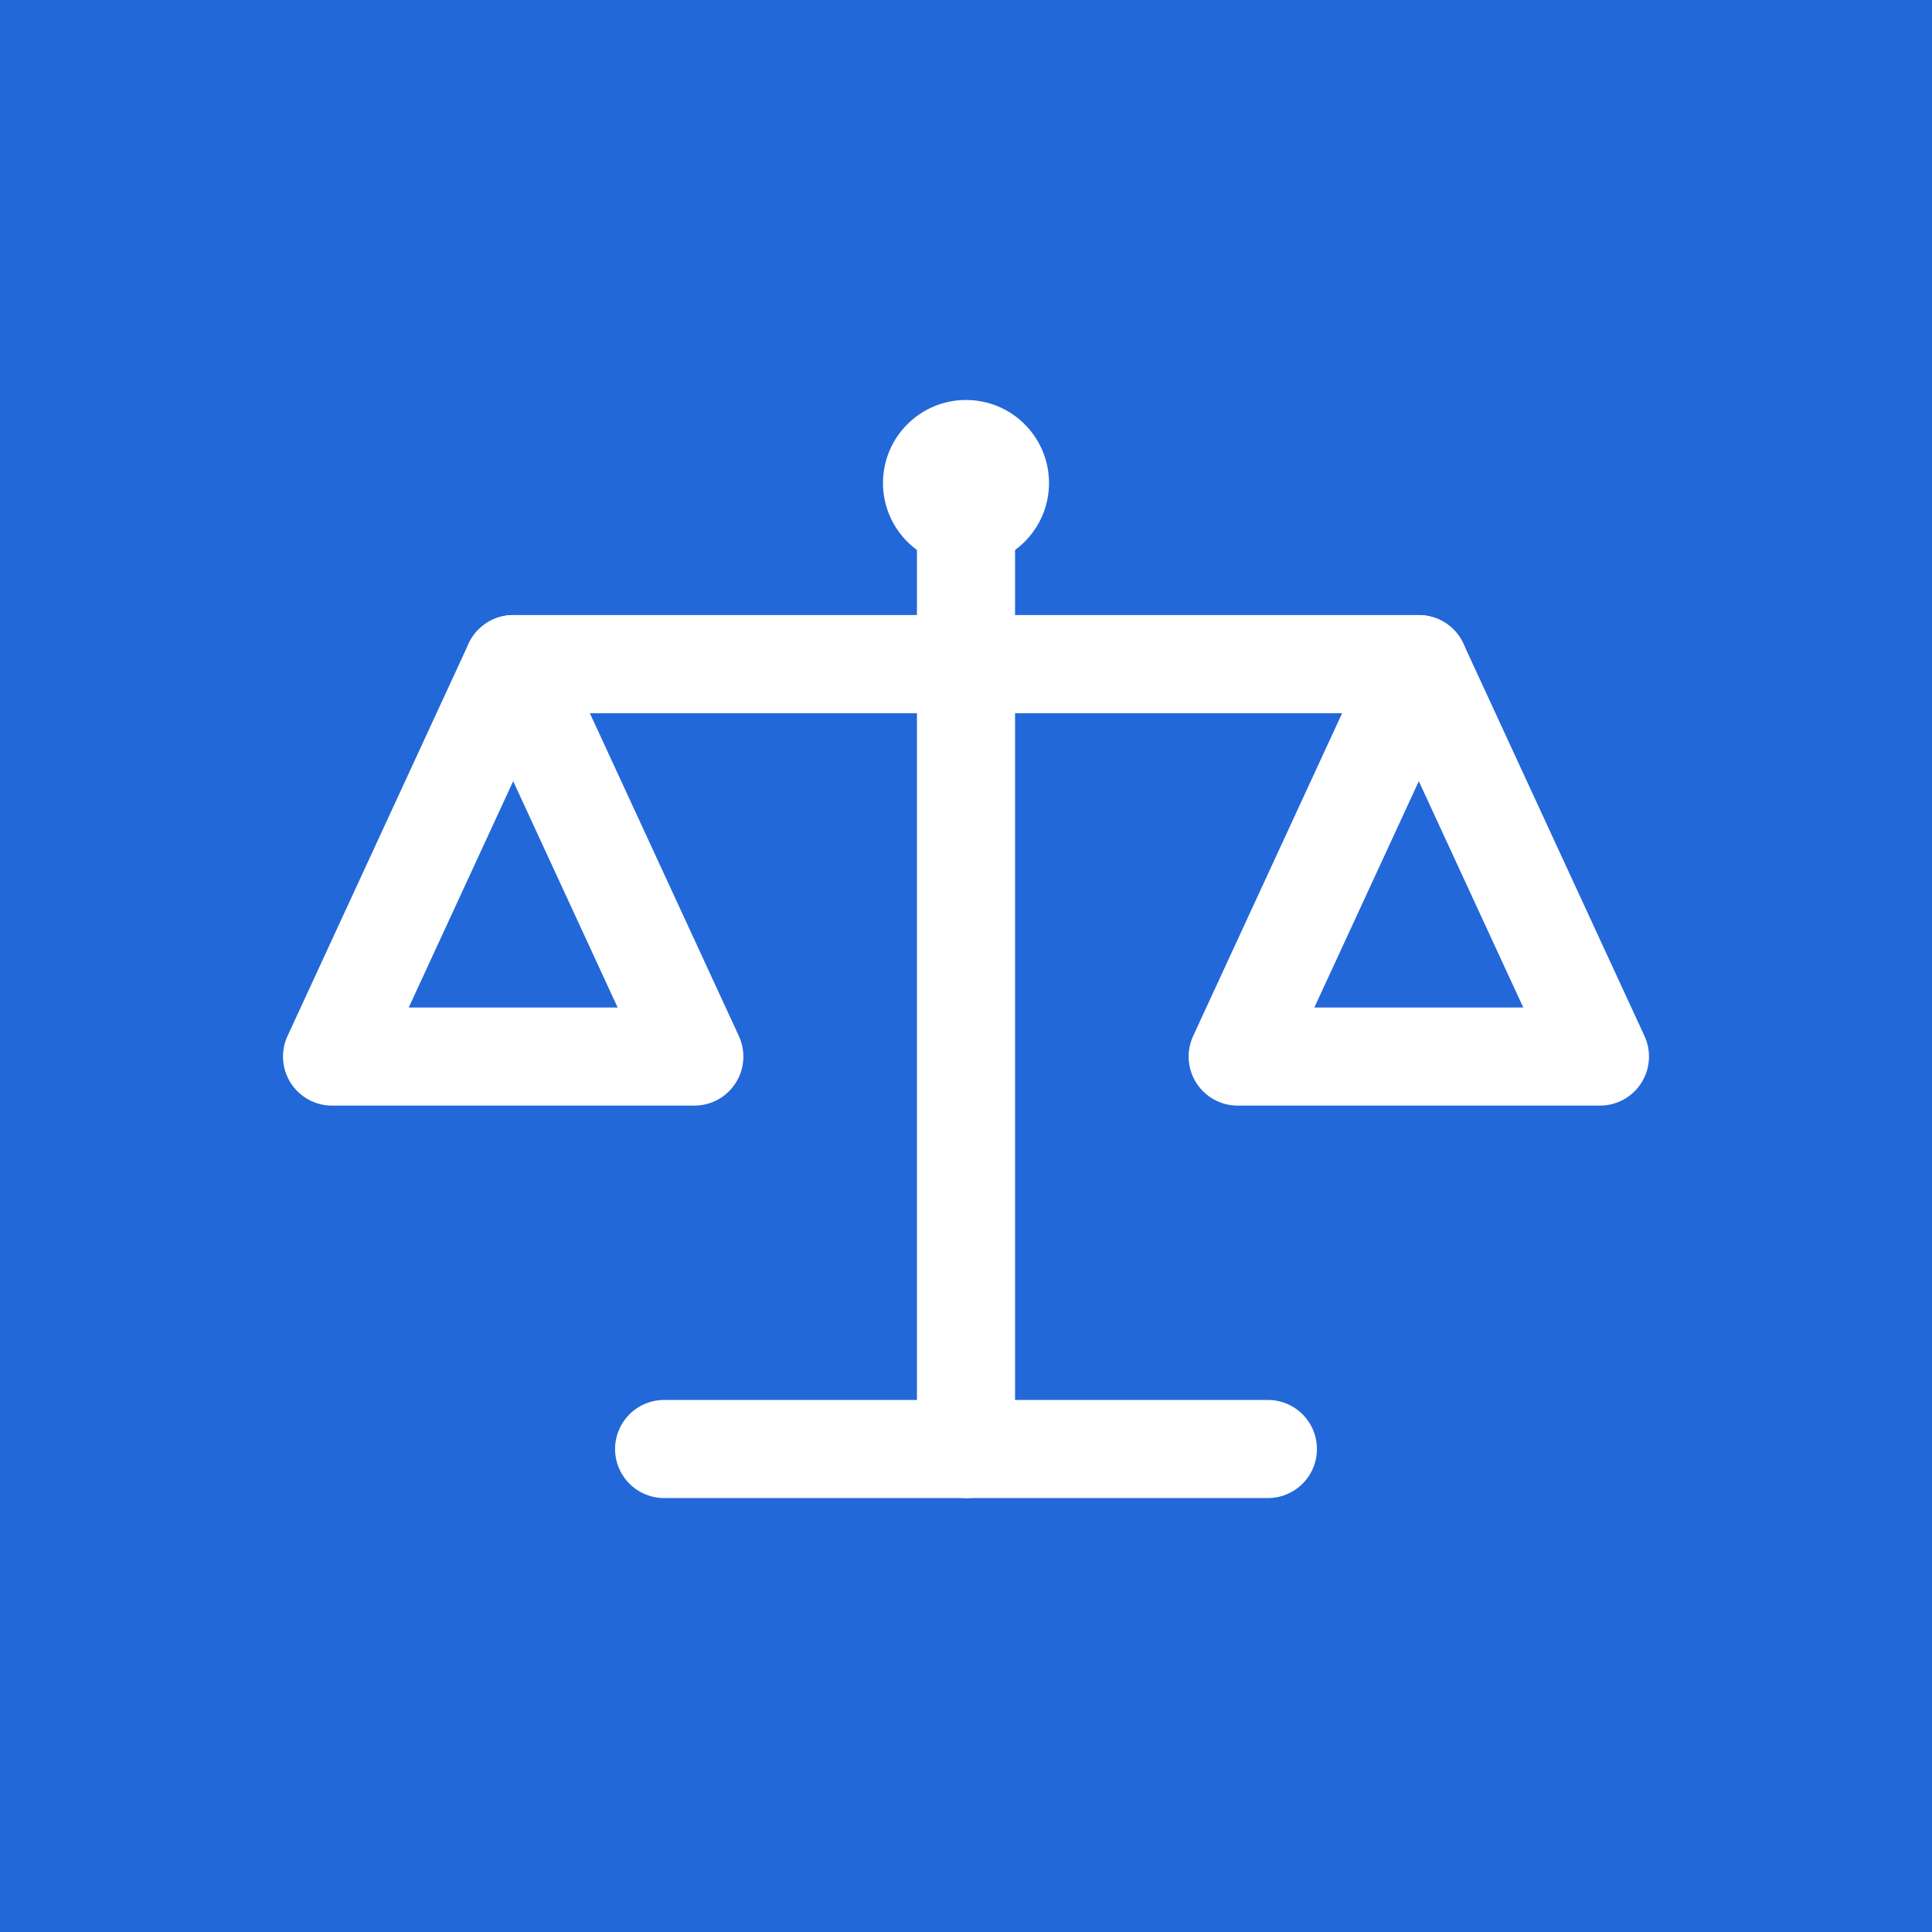
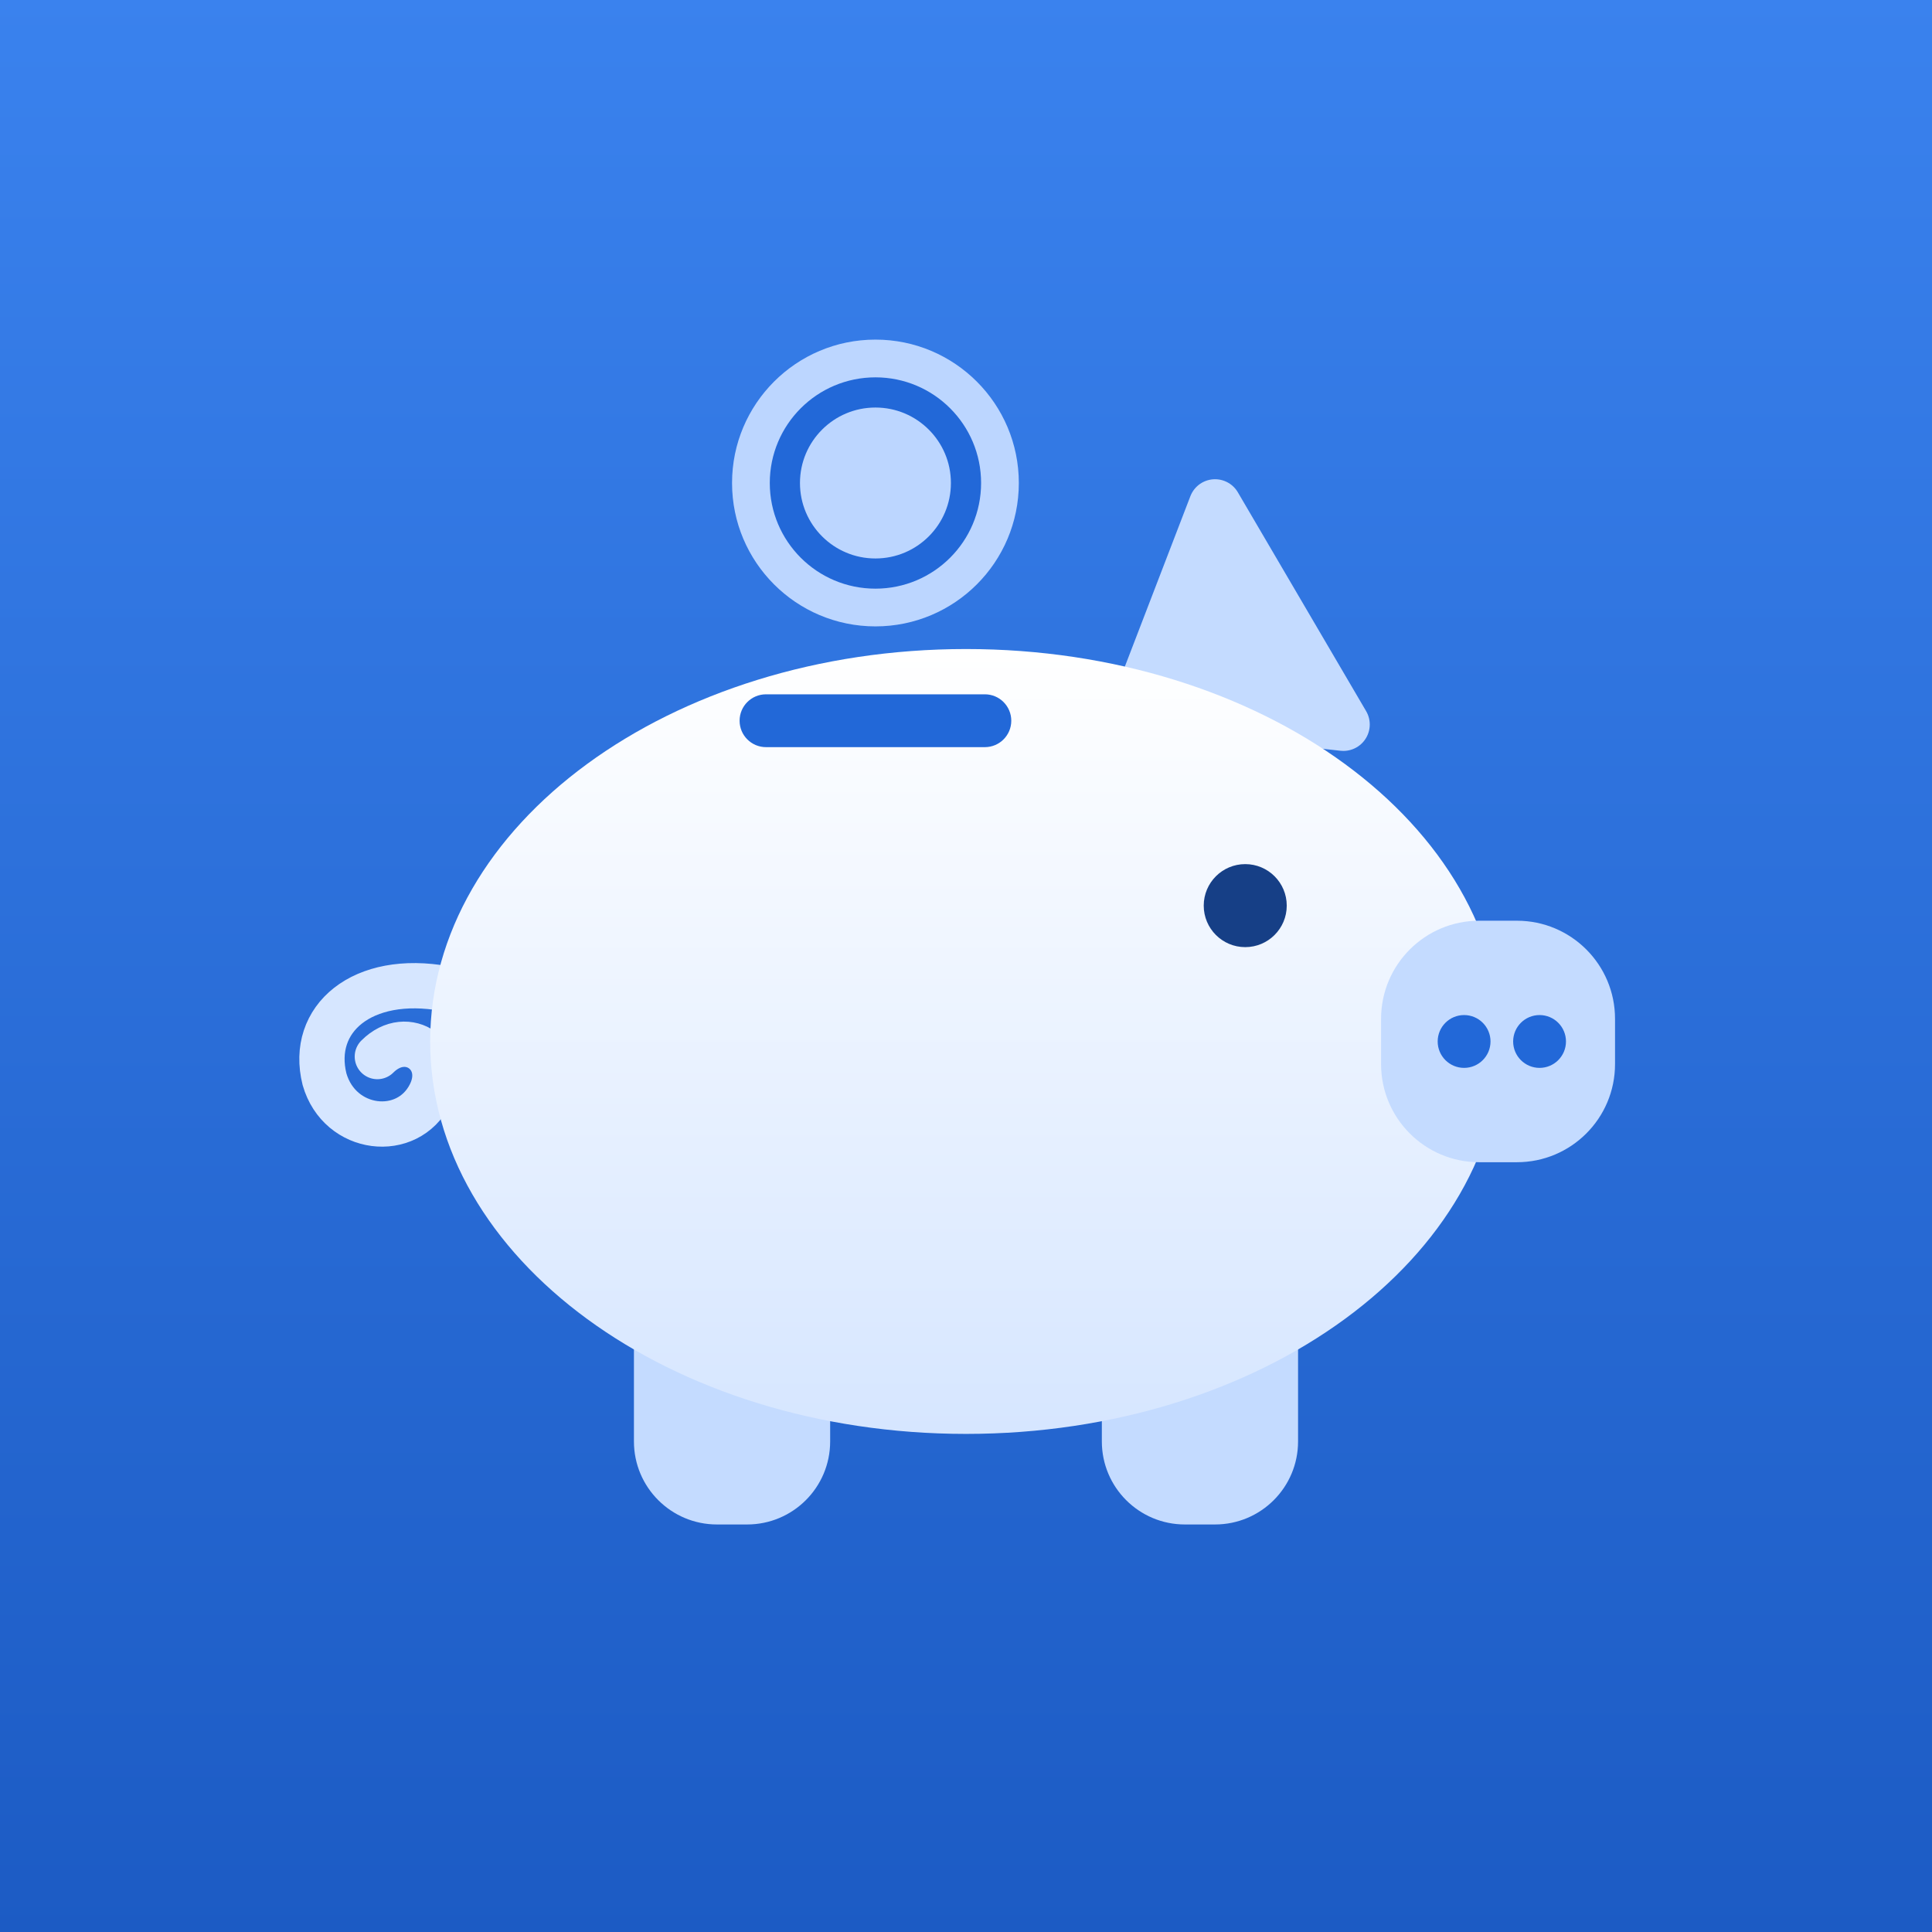
<svg xmlns="http://www.w3.org/2000/svg" viewBox="0 0 512 512">
-   <rect width="512" height="512" rx="0" fill="#2268d8" />
-   <g fill="none" stroke="#ffffff" stroke-linecap="round" stroke-linejoin="round" stroke-width="26">
-     <path d="M256 136v248" />
-     <path d="M136 176h240" />
-     <path d="M176 384h160" />
-     <path d="M136 176l-48 104h96z" />
-     <path d="M376 176l-48 104h96z" />
-   </g>
-   <circle cx="256" cy="128" r="22" fill="#ffffff" />
+   <defs>
+     <linearGradient id="bg" x1="0" y1="0" x2="0" y2="1">
+       <stop offset="0" stop-color="#3a82ee" />
+       <stop offset="1" stop-color="#1c5bc4" />
+     </linearGradient>
+     <linearGradient id="pig" x1="0" y1="0" x2="0" y2="1">
+       <stop offset="0" stop-color="#ffffff" />
+       <stop offset="1" stop-color="#d6e6ff" />
+     </linearGradient>
+   </defs>
+   <rect width="512" height="512" fill="url(#bg)" />
+   <circle cx="232" cy="128" r="38" fill="#bcd6ff" />
+   <circle cx="232" cy="128" r="24" fill="none" stroke="#2268d8" stroke-width="8" />
+   <path d="M118 262c-22-4-36 8-32 24 4 14 22 16 28 4 5-10-6-18-14-10" fill="none" stroke="#d6e6ff" stroke-width="12" stroke-linecap="round" stroke-linejoin="round" />
+   <rect x="168" y="330" width="52" height="74" rx="22" fill="#c4dbff" />
+   <rect x="292" y="330" width="52" height="74" rx="22" fill="#c4dbff" />
+   <path d="M302 186l20-52 34 58z" fill="#c4dbff" stroke="#c4dbff" stroke-width="14" stroke-linejoin="round" />
+   <ellipse cx="256" cy="276" rx="142" ry="104" fill="url(#pig)" />
+   <rect x="366" y="244" width="62" height="64" rx="26" fill="#c4dbff" />
+   <circle cx="388" cy="276" r="7" fill="#2268d8" />
+   <circle cx="408" cy="276" r="7" fill="#2268d8" />
+   <circle cx="330" cy="240" r="11" fill="#163f86" />
+   <rect x="196" y="184" width="72" height="14" rx="7" fill="#2268d8" />
</svg>
